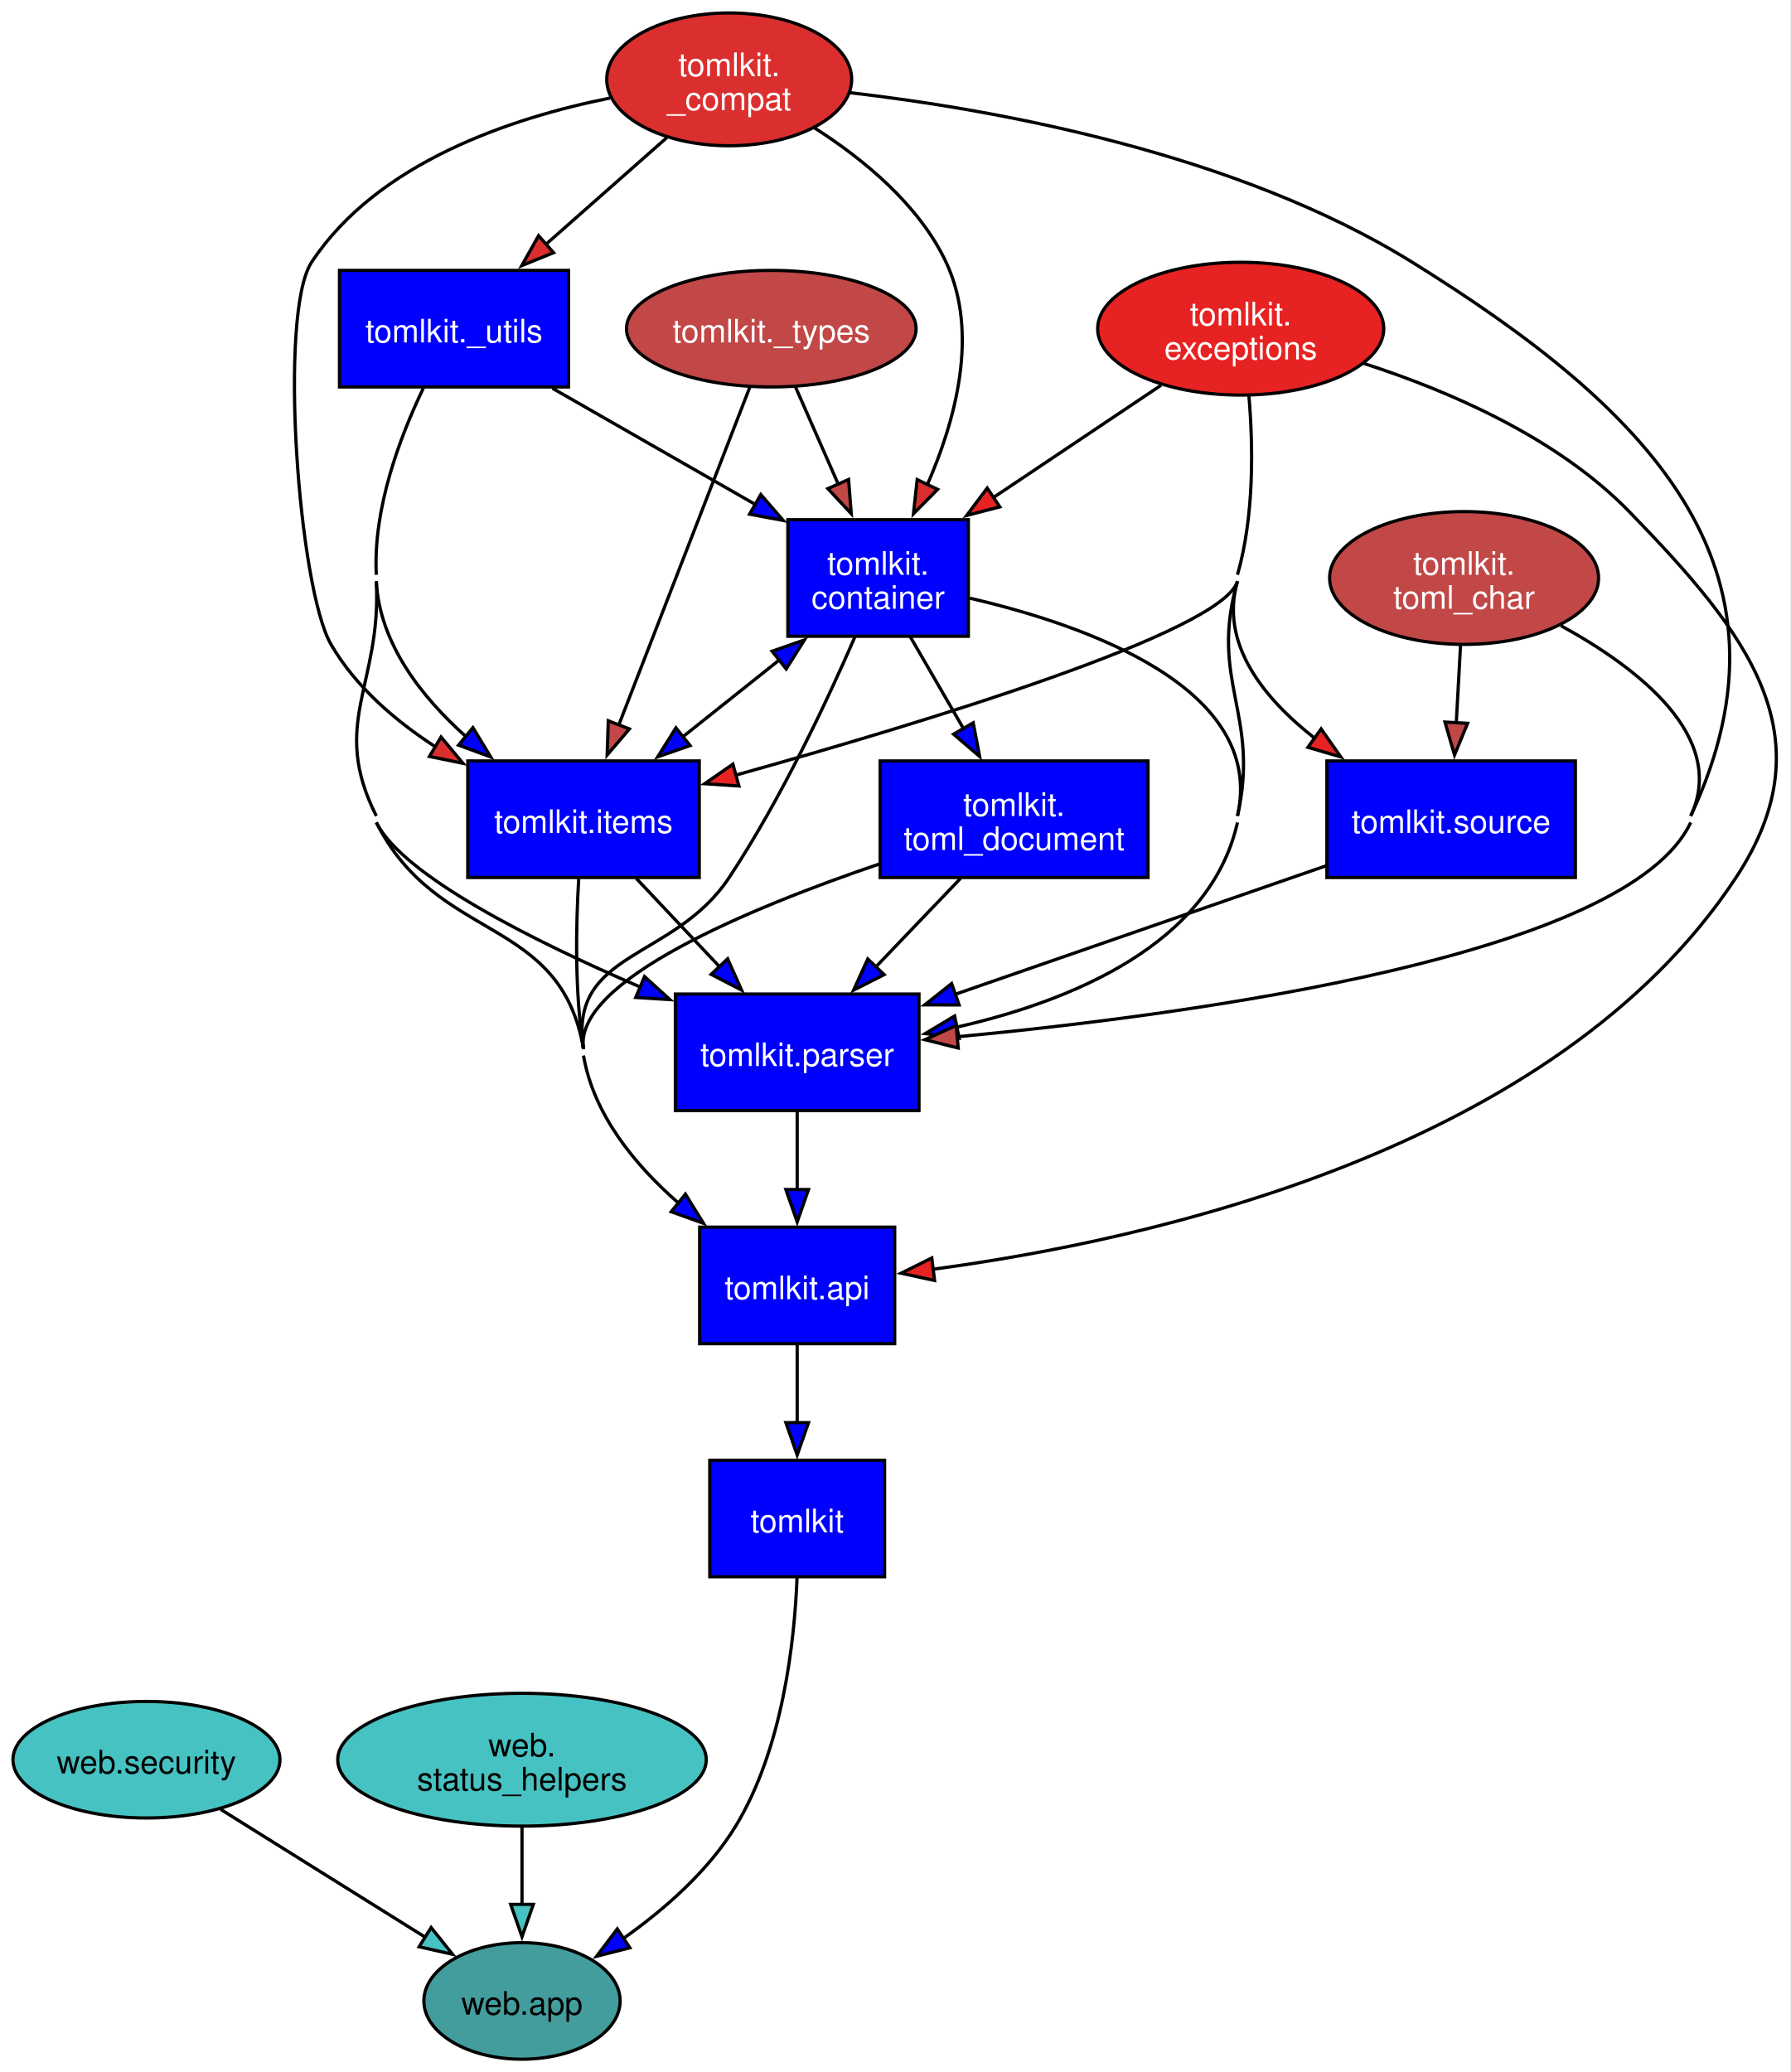
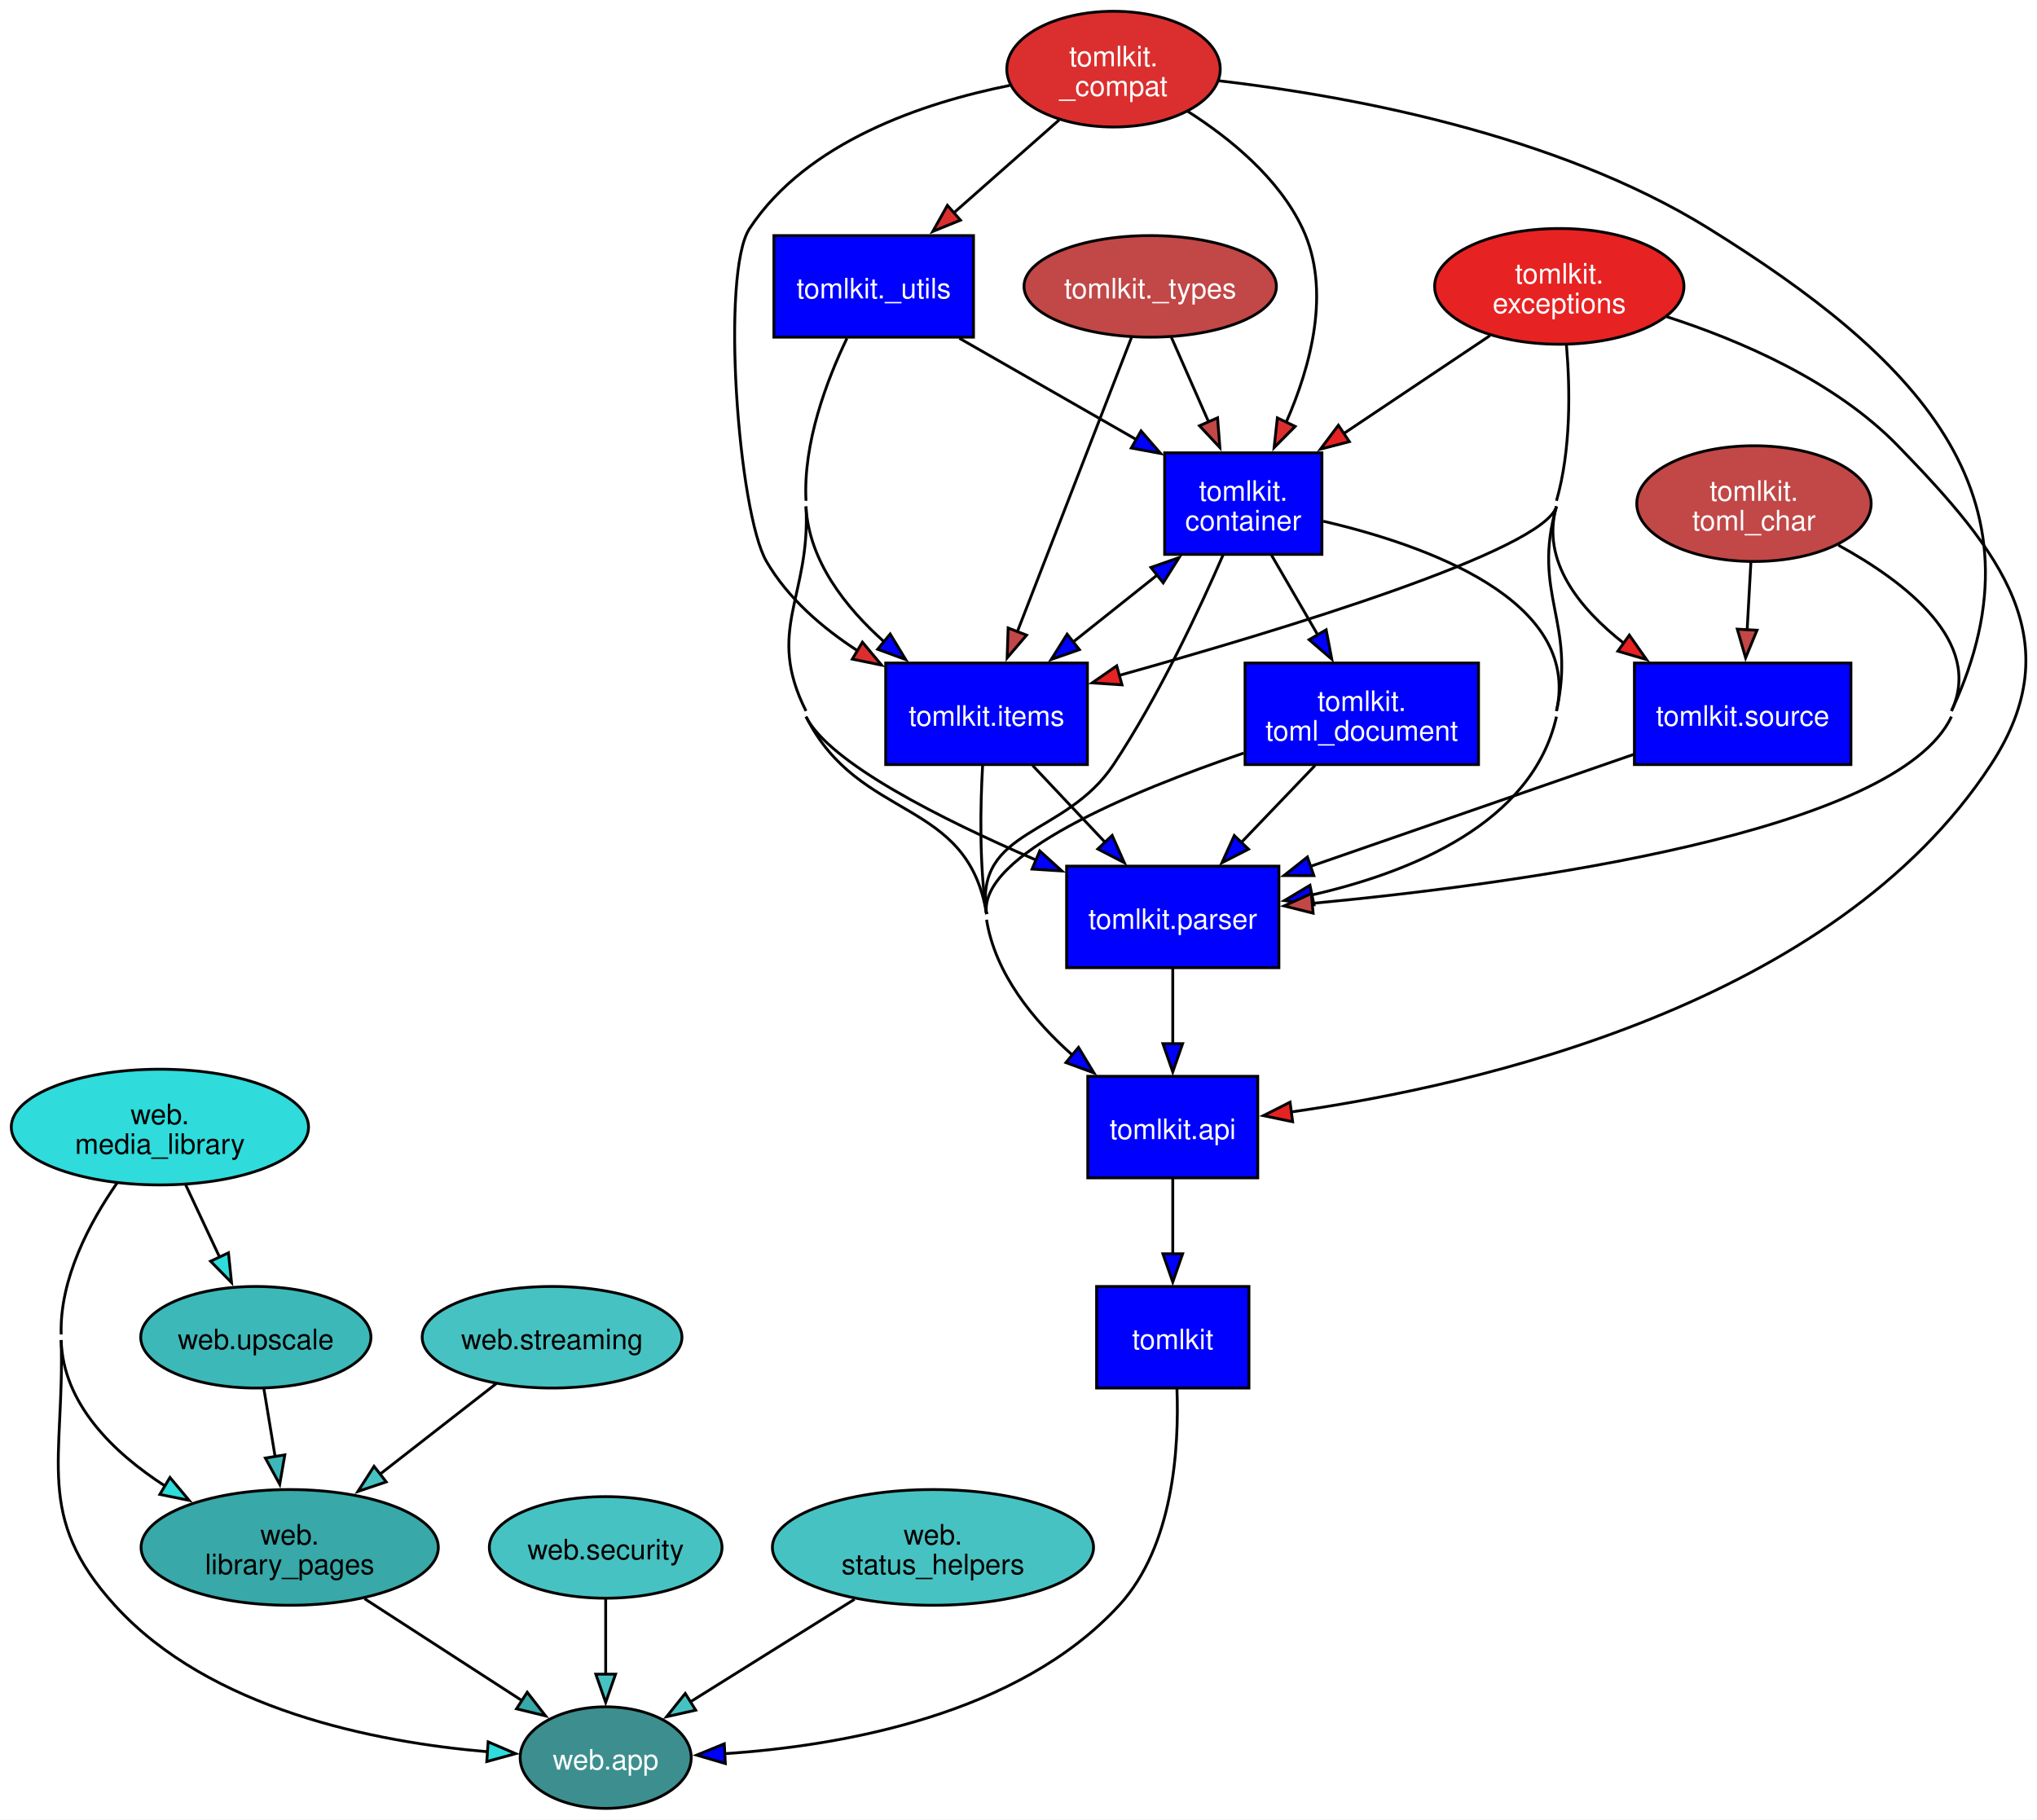
- <svg xmlns="http://www.w3.org/2000/svg" width="553pt" height="640pt" viewBox="0.00 0.00 553.00 640.00">
-   <g id="graph0" class="graph" transform="scale(1 1) rotate(0) translate(4 636.05)">
+ <svg xmlns="http://www.w3.org/2000/svg" width="722pt" height="645pt" viewBox="0.00 0.00 722.00 645.00">
+   <g id="graph0" class="graph" transform="scale(1 1) rotate(0) translate(4 641.06)">
    <style>.edge&gt;path:hover{stroke-width:8}</style>
-     <polygon fill="white" stroke="none" points="-4,4 -4,-636.05 548.89,-636.05 548.89,4 -4,4" />
+     <polygon fill="white" stroke="none" points="-4,4 -4,-641.06 718.27,-641.06 718.27,4 -4,4" />
    <g id="node1" class="node">
      <style>.edge&gt;path:hover{stroke-width:8}</style>
-       <polygon fill="blue" stroke="black" points="269.24,-185.01 215.24,-185.01 215.24,-149.01 269.24,-149.01 269.24,-185.01" />
-       <text xml:space="preserve" text-anchor="middle" x="242.24" y="-162.76" font-family="Helvetica,sans-Serif" font-size="10.00" fill="white">tomlkit</text>
+       <polygon fill="blue" stroke="black" points="438.68,-185.01 384.68,-185.01 384.68,-149.01 438.68,-149.01 438.68,-185.01" />
+       <text xml:space="preserve" text-anchor="middle" x="411.68" y="-162.76" font-family="Helvetica,sans-Serif" font-size="10.00" fill="white">tomlkit</text>
    </g>
    <g id="node13" class="node">
      <style>.edge&gt;path:hover{stroke-width:8}</style>
-       <ellipse fill="#439d9d" stroke="black" cx="157.24" cy="-18" rx="30.31" ry="18" />
-       <text xml:space="preserve" text-anchor="middle" x="157.24" y="-13.75" font-family="Helvetica,sans-Serif" font-size="10.00" fill="#000000">web.app</text>
+       <ellipse fill="#3d8f8f" stroke="black" cx="210.68" cy="-18" rx="30.31" ry="18" />
+       <text xml:space="preserve" text-anchor="middle" x="210.68" y="-13.75" font-family="Helvetica,sans-Serif" font-size="10.00" fill="#ffffff">web.app</text>
    </g>
    <g id="edge1" class="edge">
      <style>.edge&gt;path:hover{stroke-width:8}</style>
-       <path fill="none" stroke="black" d="M242.2,-148.79C241.42,-128.92 237.78,-95.9 223.24,-72 214.71,-58 201.08,-46.13 188.42,-37.2" />
-       <polygon fill="blue" stroke="black" points="190.55,-34.42 180.28,-31.8 186.67,-40.25 190.55,-34.42" />
+       <path fill="none" stroke="black" d="M413.16,-148.73C413.95,-127.87 411.95,-92.96 392.68,-72 356.92,-33.11 294.44,-22.15 252.82,-19.39" />
+       <polygon fill="blue" stroke="black" points="253.09,-15.9 242.92,-18.88 252.72,-22.89 253.09,-15.9" />
    </g>
    <g id="node2" class="node">
      <style>.edge&gt;path:hover{stroke-width:8}</style>
-       <ellipse fill="#db2f2f" stroke="black" cx="221.24" cy="-611.54" rx="37.83" ry="20.51" />
-       <text xml:space="preserve" text-anchor="middle" x="221.24" y="-612.54" font-family="Helvetica,sans-Serif" font-size="10.00" fill="#ffffff">tomlkit.</text>
-       <text xml:space="preserve" text-anchor="middle" x="221.24" y="-602.04" font-family="Helvetica,sans-Serif" font-size="10.00" fill="#ffffff">_compat</text>
+       <ellipse fill="#db2f2f" stroke="black" cx="390.68" cy="-616.55" rx="37.83" ry="20.51" />
+       <text xml:space="preserve" text-anchor="middle" x="390.68" y="-617.55" font-family="Helvetica,sans-Serif" font-size="10.00" fill="#ffffff">tomlkit.</text>
+       <text xml:space="preserve" text-anchor="middle" x="390.68" y="-607.05" font-family="Helvetica,sans-Serif" font-size="10.00" fill="#ffffff">_compat</text>
    </g>
    <g id="node4" class="node">
      <style>.edge&gt;path:hover{stroke-width:8}</style>
-       <polygon fill="blue" stroke="black" points="171.61,-552.53 100.86,-552.53 100.86,-516.53 171.61,-516.53 171.61,-552.53" />
-       <text xml:space="preserve" text-anchor="middle" x="136.24" y="-530.28" font-family="Helvetica,sans-Serif" font-size="10.00" fill="white">tomlkit._utils</text>
+       <polygon fill="blue" stroke="black" points="341.05,-557.54 270.3,-557.54 270.3,-521.54 341.05,-521.54 341.05,-557.54" />
+       <text xml:space="preserve" text-anchor="middle" x="305.68" y="-535.29" font-family="Helvetica,sans-Serif" font-size="10.00" fill="white">tomlkit._utils</text>
    </g>
    <g id="edge2" class="edge">
      <style>.edge&gt;path:hover{stroke-width:8}</style>
-       <path fill="none" stroke="black" d="M201.95,-593.52C190.91,-583.78 176.86,-571.38 164.59,-560.55" />
-       <polygon fill="#db2f2f" stroke="black" points="166.99,-558 157.17,-554.01 162.35,-563.25 166.99,-558" />
+       <path fill="none" stroke="black" d="M371.39,-598.53C360.36,-588.79 346.31,-576.4 334.03,-565.57" />
+       <polygon fill="#db2f2f" stroke="black" points="336.43,-563.01 326.62,-559.02 331.8,-568.26 336.43,-563.01" />
    </g>
    <g id="node6" class="node">
      <style>.edge&gt;path:hover{stroke-width:8}</style>
-       <polygon fill="blue" stroke="black" points="295.11,-475.52 239.36,-475.52 239.36,-439.52 295.11,-439.52 295.11,-475.52" />
-       <text xml:space="preserve" text-anchor="middle" x="267.24" y="-458.52" font-family="Helvetica,sans-Serif" font-size="10.00" fill="white">tomlkit.</text>
-       <text xml:space="preserve" text-anchor="middle" x="267.24" y="-448.02" font-family="Helvetica,sans-Serif" font-size="10.00" fill="white">container</text>
+       <polygon fill="blue" stroke="black" points="464.55,-480.53 408.8,-480.53 408.8,-444.53 464.55,-444.53 464.55,-480.53" />
+       <text xml:space="preserve" text-anchor="middle" x="436.68" y="-463.53" font-family="Helvetica,sans-Serif" font-size="10.00" fill="white">tomlkit.</text>
+       <text xml:space="preserve" text-anchor="middle" x="436.68" y="-453.03" font-family="Helvetica,sans-Serif" font-size="10.00" fill="white">container</text>
    </g>
    <g id="edge3" class="edge">
      <style>.edge&gt;path:hover{stroke-width:8}</style>
-       <path fill="none" stroke="black" d="M247.54,-596.57C262.47,-587.06 279.82,-572.94 288.24,-555.04 298.52,-533.17 291.12,-506.13 282.39,-486.24" />
-       <polygon fill="#db2f2f" stroke="black" points="285.62,-484.89 278.16,-477.37 279.3,-487.91 285.62,-484.89" />
+       <path fill="none" stroke="black" d="M416.98,-601.59C431.91,-592.07 449.26,-577.96 457.68,-560.05 467.96,-538.18 460.56,-511.15 451.83,-491.26" />
+       <polygon fill="#db2f2f" stroke="black" points="455.06,-489.9 447.6,-482.38 448.75,-492.92 455.06,-489.9" />
    </g>
    <g id="node8" class="node">
      <style>.edge&gt;path:hover{stroke-width:8}</style>
-       <polygon fill="blue" stroke="black" points="211.99,-401.01 140.49,-401.01 140.49,-365.01 211.99,-365.01 211.99,-401.01" />
-       <text xml:space="preserve" text-anchor="middle" x="176.24" y="-378.76" font-family="Helvetica,sans-Serif" font-size="10.00" fill="white">tomlkit.items</text>
+       <polygon fill="blue" stroke="black" points="381.43,-406.02 309.93,-406.02 309.93,-370.02 381.43,-370.02 381.43,-406.02" />
+       <text xml:space="preserve" text-anchor="middle" x="345.68" y="-383.77" font-family="Helvetica,sans-Serif" font-size="10.00" fill="white">tomlkit.items</text>
    </g>
    <g id="edge4" class="edge">
      <style>.edge&gt;path:hover{stroke-width:8}</style>
-       <path fill="none" stroke="black" d="M184.45,-605.77C154,-599.66 112.55,-585.89 92.24,-555.04 81.91,-539.36 88.21,-454.28 98.24,-437.01 105.83,-423.92 118.11,-413.38 130.7,-405.24" />
-       <polygon fill="#db2f2f" stroke="black" points="132.24,-408.4 139.02,-400.27 128.64,-402.4 132.24,-408.4" />
+       <path fill="none" stroke="black" d="M353.9,-610.78C323.44,-604.68 281.99,-590.9 261.68,-560.05 251.36,-544.37 257.65,-459.3 267.68,-442.02 275.28,-428.94 287.56,-418.39 300.15,-410.25" />
+       <polygon fill="#db2f2f" stroke="black" points="301.68,-413.42 308.47,-405.28 298.09,-407.41 301.68,-413.42" />
    </g>
    <g id="node9" class="node">
      <style>.edge&gt;path:hover{stroke-width:8}</style>
-       <polygon fill="blue" stroke="black" points="279.86,-329.01 204.61,-329.01 204.61,-293.01 279.86,-293.01 279.86,-329.01" />
-       <text xml:space="preserve" text-anchor="middle" x="242.24" y="-306.76" font-family="Helvetica,sans-Serif" font-size="10.00" fill="white">tomlkit.parser</text>
+       <polygon fill="blue" stroke="black" points="449.3,-334.02 374.05,-334.02 374.05,-298.02 449.3,-298.02 449.3,-334.02" />
+       <text xml:space="preserve" text-anchor="middle" x="411.68" y="-311.77" font-family="Helvetica,sans-Serif" font-size="10.00" fill="white">tomlkit.parser</text>
    </g>
    <g id="edge5" class="edge">
      <style>.edge&gt;path:hover{stroke-width:8}</style>
-       <path fill="none" stroke="black" d="M258.55,-607.42C302.88,-602.27 377.7,-588.92 432.24,-555.04 504.5,-510.13 554.34,-461.05 518.24,-384.01" />
+       <path fill="none" stroke="black" d="M427.99,-612.43C472.33,-607.28 547.15,-593.94 601.68,-560.05 673.94,-515.14 723.78,-466.06 687.68,-389.02" />
    </g>
    <g id="node3" class="node">
      <style>.edge&gt;path:hover{stroke-width:8}</style>
-       <ellipse fill="#c24747" stroke="black" cx="234.24" cy="-534.53" rx="44.73" ry="18" />
-       <text xml:space="preserve" text-anchor="middle" x="234.24" y="-530.28" font-family="Helvetica,sans-Serif" font-size="10.00" fill="#ffffff">tomlkit._types</text>
+       <ellipse fill="#c24747" stroke="black" cx="403.68" cy="-539.54" rx="44.73" ry="18" />
+       <text xml:space="preserve" text-anchor="middle" x="403.68" y="-535.29" font-family="Helvetica,sans-Serif" font-size="10.00" fill="#ffffff">tomlkit._types</text>
    </g>
    <g id="edge6" class="edge">
      <style>.edge&gt;path:hover{stroke-width:8}</style>
-       <path fill="none" stroke="black" d="M241.72,-516.51C245.63,-507.62 250.52,-496.52 254.96,-486.41" />
-       <polygon fill="#c24747" stroke="black" points="258.12,-487.94 258.94,-477.38 251.71,-485.12 258.12,-487.94" />
+       <path fill="none" stroke="black" d="M411.17,-521.52C415.08,-512.63 419.96,-501.53 424.41,-491.43" />
+       <polygon fill="#c24747" stroke="black" points="427.56,-492.95 428.38,-482.39 421.15,-490.13 427.56,-492.95" />
    </g>
    <g id="edge7" class="edge">
      <style>.edge&gt;path:hover{stroke-width:8}</style>
-       <path fill="none" stroke="black" d="M227.58,-516.38C217.67,-490.83 198.92,-442.5 187.03,-411.84" />
-       <polygon fill="#c24747" stroke="black" points="190.42,-410.89 183.54,-402.84 183.89,-413.42 190.42,-410.89" />
+       <path fill="none" stroke="black" d="M397.03,-521.39C387.11,-495.84 368.37,-447.51 356.48,-416.86" />
+       <polygon fill="#c24747" stroke="black" points="359.86,-415.9 352.98,-407.85 353.33,-418.44 359.86,-415.9" />
    </g>
    <g id="node5" class="node">
      <style>.edge&gt;path:hover{stroke-width:8}</style>
-       <polygon fill="blue" stroke="black" points="272.36,-257.01 212.11,-257.01 212.11,-221.01 272.36,-221.01 272.36,-257.01" />
-       <text xml:space="preserve" text-anchor="middle" x="242.24" y="-234.76" font-family="Helvetica,sans-Serif" font-size="10.00" fill="white">tomlkit.api</text>
+       <polygon fill="blue" stroke="black" points="441.8,-259.52 381.55,-259.52 381.55,-223.52 441.8,-223.52 441.8,-259.52" />
+       <text xml:space="preserve" text-anchor="middle" x="411.68" y="-237.27" font-family="Helvetica,sans-Serif" font-size="10.00" fill="white">tomlkit.api</text>
    </g>
    <g id="edge8" class="edge">
      <style>.edge&gt;path:hover{stroke-width:8}</style>
-       <path fill="none" stroke="black" d="M126.75,-516.13C119.6,-501.23 111.17,-479 112.24,-458.52" />
-       <path fill="none" stroke="black" d="M112.24,-456.52C113.9,-424.34 97.75,-412.8 112.24,-384.01" />
-       <path fill="none" stroke="black" d="M112.24,-382.01C131.18,-344.36 169.19,-353.57 176.24,-312.01" />
-       <path fill="none" stroke="black" d="M176.24,-310.01C179.33,-291.78 192.09,-276.22 205.59,-264.43" />
-       <polygon fill="blue" stroke="black" points="207.72,-267.21 213.29,-258.2 203.32,-261.77 207.72,-267.21" />
+       <path fill="none" stroke="black" d="M296.2,-521.15C289.04,-506.25 280.62,-484.01 281.68,-463.53" />
+       <path fill="none" stroke="black" d="M281.68,-461.53C283.35,-429.35 267.2,-417.81 281.68,-389.02" />
+       <path fill="none" stroke="black" d="M281.68,-387.02C300.63,-349.37 338.99,-358.64 345.68,-317.02" />
+       <path fill="none" stroke="black" d="M345.68,-315.02C348.77,-295.82 362.25,-279.31 376.23,-266.92" />
+       <polygon fill="blue" stroke="black" points="378.27,-269.78 383.75,-260.71 373.81,-264.38 378.27,-269.78" />
    </g>
    <g id="edge9" class="edge">
      <style>.edge&gt;path:hover{stroke-width:8}</style>
-       <path fill="none" stroke="black" d="M166.62,-516.13C185.29,-505.44 209.35,-491.66 229.27,-480.26" />
-       <polygon fill="blue" stroke="black" points="231,-483.3 237.94,-475.29 227.52,-477.23 231,-483.3" />
+       <path fill="none" stroke="black" d="M336.06,-521.14C354.73,-510.46 378.8,-496.68 398.71,-485.27" />
+       <polygon fill="blue" stroke="black" points="400.44,-488.31 407.38,-480.31 396.97,-482.24 400.44,-488.31" />
    </g>
    <g id="edge10" class="edge">
      <style>.edge&gt;path:hover{stroke-width:8}</style>
-       <path fill="none" stroke="black" d="M112.24,-456.52C113.23,-437.36 126.09,-420.85 140.02,-408.45" />
-       <polygon fill="blue" stroke="black" points="142.08,-411.3 147.57,-402.24 137.63,-405.89 142.08,-411.3" />
+       <path fill="none" stroke="black" d="M281.68,-461.53C282.67,-442.37 295.53,-425.87 309.47,-413.47" />
+       <polygon fill="blue" stroke="black" points="311.52,-416.31 317.02,-407.25 307.07,-410.9 311.52,-416.31" />
    </g>
    <g id="edge11" class="edge">
      <style>.edge&gt;path:hover{stroke-width:8}</style>
-       <path fill="none" stroke="black" d="M112.24,-382.01C120.5,-365.59 160.33,-345.58 193.76,-331.18" />
-       <polygon fill="blue" stroke="black" points="195.09,-334.41 202.94,-327.29 192.37,-327.96 195.09,-334.41" />
+       <path fill="none" stroke="black" d="M281.68,-387.02C289.94,-370.6 329.78,-350.6 363.2,-336.19" />
+       <polygon fill="blue" stroke="black" points="364.53,-339.42 372.38,-332.31 361.81,-332.98 364.53,-339.42" />
    </g>
    <g id="edge12" class="edge">
      <style>.edge&gt;path:hover{stroke-width:8}</style>
-       <path fill="none" stroke="black" d="M242.24,-220.71C242.24,-213.42 242.24,-204.74 242.24,-196.55" />
-       <polygon fill="blue" stroke="black" points="245.74,-196.63 242.24,-186.63 238.74,-196.63 245.74,-196.63" />
+       <path fill="none" stroke="black" d="M411.68,-223.34C411.68,-215.3 411.68,-205.51 411.68,-196.42" />
+       <polygon fill="blue" stroke="black" points="415.18,-196.59 411.68,-186.59 408.18,-196.59 415.18,-196.59" />
    </g>
    <g id="edge13" class="edge">
      <style>.edge&gt;path:hover{stroke-width:8}</style>
-       <path fill="none" stroke="black" d="M260.07,-439.32C251.86,-420.42 237.43,-389.47 221.24,-365.01 204.18,-339.25 171.48,-342.54 176.24,-312.01" />
+       <path fill="none" stroke="black" d="M429.51,-444.34C421.3,-425.43 406.88,-394.49 390.68,-370.02 373.62,-344.26 341.18,-347.6 345.68,-317.02" />
    </g>
    <g id="edge14" class="edge">
      <style>.edge&gt;path:hover{stroke-width:8}</style>
-       <path fill="none" stroke="black" d="M236.79,-432.26C227.15,-424.58 216.49,-416.09 206.84,-408.4" />
-       <polygon fill="blue" stroke="black" points="234.48,-434.9 244.49,-438.39 238.85,-429.42 234.48,-434.9" />
-       <polygon fill="blue" stroke="black" points="209.15,-405.76 199.15,-402.27 204.79,-411.24 209.15,-405.76" />
+       <path fill="none" stroke="black" d="M406.23,-437.27C396.59,-429.59 385.94,-421.1 376.28,-413.41" />
+       <polygon fill="blue" stroke="black" points="403.93,-439.91 413.93,-443.4 408.29,-434.44 403.93,-439.91" />
+       <polygon fill="blue" stroke="black" points="378.59,-410.77 368.59,-407.28 374.23,-416.25 378.59,-410.77" />
    </g>
    <g id="edge15" class="edge">
      <style>.edge&gt;path:hover{stroke-width:8}</style>
-       <path fill="none" stroke="black" d="M295.59,-451.28C331.34,-442.98 387.15,-423.53 378.24,-384.01" />
-       <path fill="none" stroke="black" d="M378.24,-382.01C369.72,-344.26 326.83,-326.81 291.46,-318.77" />
-       <polygon fill="blue" stroke="black" points="292.28,-315.37 281.78,-316.79 290.87,-322.23 292.28,-315.37" />
+       <path fill="none" stroke="black" d="M465.04,-456.29C500.79,-447.99 556.59,-428.54 547.68,-389.02" />
+       <path fill="none" stroke="black" d="M547.68,-387.02C539.17,-349.27 496.27,-331.82 460.9,-323.79" />
+       <polygon fill="blue" stroke="black" points="461.72,-320.38 451.22,-321.8 460.31,-327.24 461.72,-320.38" />
    </g>
    <g id="node12" class="node">
      <style>.edge&gt;path:hover{stroke-width:8}</style>
-       <polygon fill="blue" stroke="black" points="350.61,-401.01 267.86,-401.01 267.86,-365.01 350.61,-365.01 350.61,-401.01" />
-       <text xml:space="preserve" text-anchor="middle" x="309.24" y="-384.01" font-family="Helvetica,sans-Serif" font-size="10.00" fill="white">tomlkit.</text>
-       <text xml:space="preserve" text-anchor="middle" x="309.24" y="-373.51" font-family="Helvetica,sans-Serif" font-size="10.00" fill="white">toml_document</text>
+       <polygon fill="blue" stroke="black" points="520.05,-406.02 437.3,-406.02 437.3,-370.02 520.05,-370.02 520.05,-406.02" />
+       <text xml:space="preserve" text-anchor="middle" x="478.68" y="-389.02" font-family="Helvetica,sans-Serif" font-size="10.00" fill="white">tomlkit.</text>
+       <text xml:space="preserve" text-anchor="middle" x="478.68" y="-378.52" font-family="Helvetica,sans-Serif" font-size="10.00" fill="white">toml_document</text>
    </g>
    <g id="edge16" class="edge">
      <style>.edge&gt;path:hover{stroke-width:8}</style>
-       <path fill="none" stroke="black" d="M277.19,-439.34C282.11,-430.85 288.15,-420.41 293.66,-410.9" />
-       <polygon fill="blue" stroke="black" points="296.61,-412.79 298.6,-402.38 290.55,-409.28 296.61,-412.79" />
+       <path fill="none" stroke="black" d="M446.63,-444.35C451.55,-435.86 457.6,-425.42 463.11,-415.91" />
+       <polygon fill="blue" stroke="black" points="466.05,-417.8 468.04,-407.39 460,-414.29 466.05,-417.8" />
    </g>
    <g id="node7" class="node">
      <style>.edge&gt;path:hover{stroke-width:8}</style>
-       <ellipse fill="#e72222" stroke="black" cx="379.24" cy="-534.53" rx="44.19" ry="20.51" />
-       <text xml:space="preserve" text-anchor="middle" x="379.24" y="-535.53" font-family="Helvetica,sans-Serif" font-size="10.00" fill="#ffffff">tomlkit.</text>
-       <text xml:space="preserve" text-anchor="middle" x="379.24" y="-525.03" font-family="Helvetica,sans-Serif" font-size="10.00" fill="#ffffff">exceptions</text>
+       <ellipse fill="#e72222" stroke="black" cx="548.68" cy="-539.54" rx="44.19" ry="20.51" />
+       <text xml:space="preserve" text-anchor="middle" x="548.68" y="-540.54" font-family="Helvetica,sans-Serif" font-size="10.00" fill="#ffffff">tomlkit.</text>
+       <text xml:space="preserve" text-anchor="middle" x="548.68" y="-530.04" font-family="Helvetica,sans-Serif" font-size="10.00" fill="#ffffff">exceptions</text>
    </g>
    <g id="edge17" class="edge">
      <style>.edge&gt;path:hover{stroke-width:8}</style>
-       <path fill="none" stroke="black" d="M417.31,-523.77C443.29,-515.4 476.92,-500.99 499.24,-478.02 535.71,-440.5 561,-408.73 532.24,-365.01 476.52,-280.33 350.01,-252.76 284.03,-243.99" />
-       <polygon fill="#e72222" stroke="black" points="284.68,-240.54 274.33,-242.78 283.82,-247.49 284.68,-240.54" />
+       <path fill="none" stroke="black" d="M586.75,-528.79C612.73,-520.42 646.36,-506 668.68,-483.04 705.15,-445.52 730.28,-413.84 701.68,-370.02 646.1,-284.87 519.52,-256.21 453.5,-246.86" />
+       <polygon fill="#e72222" stroke="black" points="454.17,-243.41 443.79,-245.57 453.25,-250.35 454.17,-243.41" />
    </g>
    <g id="edge18" class="edge">
      <style>.edge&gt;path:hover{stroke-width:8}</style>
-       <path fill="none" stroke="black" d="M354.66,-517.07C339.48,-506.9 319.74,-493.69 302.87,-482.38" />
-       <polygon fill="#e72222" stroke="black" points="304.83,-479.49 294.58,-476.83 300.94,-485.3 304.83,-479.49" />
+       <path fill="none" stroke="black" d="M524.1,-522.08C508.92,-511.91 489.19,-498.7 472.31,-487.39" />
+       <polygon fill="#e72222" stroke="black" points="474.27,-484.5 464.02,-481.84 470.38,-490.31 474.27,-484.5" />
    </g>
    <g id="edge19" class="edge">
      <style>.edge&gt;path:hover{stroke-width:8}</style>
-       <path fill="none" stroke="black" d="M381.78,-513.69C383.08,-498.32 383.45,-476.67 378.24,-458.52" />
-       <path fill="none" stroke="black" d="M378.24,-456.52C373.74,-440.87 281.27,-412.81 223.02,-396.56" />
-       <polygon fill="#e72222" stroke="black" points="224.24,-393.27 213.67,-393.98 222.38,-400.02 224.24,-393.27" />
+       <path fill="none" stroke="black" d="M551.22,-518.7C552.52,-503.34 552.89,-481.68 547.68,-463.53" />
+       <path fill="none" stroke="black" d="M547.68,-461.53C543.18,-445.89 450.71,-417.82 392.46,-401.57" />
+       <polygon fill="#e72222" stroke="black" points="393.69,-398.28 383.11,-398.99 391.82,-405.03 393.69,-398.28" />
    </g>
    <g id="edge20" class="edge">
      <style>.edge&gt;path:hover{stroke-width:8}</style>
-       <path fill="none" stroke="black" d="M378.24,-456.52C369.34,-425.55 385.33,-415.45 378.24,-384.01" />
+       <path fill="none" stroke="black" d="M547.68,-461.53C538.78,-430.56 554.77,-420.46 547.68,-389.02" />
    </g>
    <g id="node10" class="node">
      <style>.edge&gt;path:hover{stroke-width:8}</style>
-       <polygon fill="blue" stroke="black" points="482.61,-401.01 405.86,-401.01 405.86,-365.01 482.61,-365.01 482.61,-401.01" />
-       <text xml:space="preserve" text-anchor="middle" x="444.24" y="-378.76" font-family="Helvetica,sans-Serif" font-size="10.00" fill="white">tomlkit.source</text>
+       <polygon fill="blue" stroke="black" points="652.05,-406.02 575.3,-406.02 575.3,-370.02 652.05,-370.02 652.05,-406.02" />
+       <text xml:space="preserve" text-anchor="middle" x="613.68" y="-383.77" font-family="Helvetica,sans-Serif" font-size="10.00" fill="white">tomlkit.source</text>
    </g>
    <g id="edge21" class="edge">
      <style>.edge&gt;path:hover{stroke-width:8}</style>
-       <path fill="none" stroke="black" d="M378.24,-456.52C372.72,-437.33 386.11,-420.51 402.24,-407.91" />
-       <polygon fill="#e72222" stroke="black" points="404.07,-410.91 410.16,-402.24 399.99,-405.22 404.07,-410.91" />
+       <path fill="none" stroke="black" d="M547.68,-461.53C542.17,-442.34 555.56,-425.52 571.69,-412.92" />
+       <polygon fill="#e72222" stroke="black" points="573.51,-415.92 579.6,-407.25 569.43,-410.23 573.51,-415.92" />
    </g>
    <g id="edge22" class="edge">
      <style>.edge&gt;path:hover{stroke-width:8}</style>
-       <path fill="none" stroke="black" d="M174.76,-364.64C173.9,-350.4 173.47,-329.78 176.24,-312.01" />
+       <path fill="none" stroke="black" d="M344.28,-369.66C343.47,-355.43 343.06,-334.82 345.68,-317.02" />
    </g>
    <g id="edge24" class="edge">
      <style>.edge&gt;path:hover{stroke-width:8}</style>
-       <path fill="none" stroke="black" d="M192.55,-364.71C200.3,-356.49 209.72,-346.5 218.27,-337.43" />
-       <polygon fill="blue" stroke="black" points="220.76,-339.89 225.07,-330.22 215.66,-335.09 220.76,-339.89" />
+       <path fill="none" stroke="black" d="M361.99,-369.72C369.75,-361.5 379.17,-351.51 387.71,-342.45" />
+       <polygon fill="blue" stroke="black" points="390.2,-344.91 394.51,-335.23 385.11,-340.1 390.2,-344.91" />
    </g>
    <g id="edge25" class="edge">
      <style>.edge&gt;path:hover{stroke-width:8}</style>
-       <path fill="none" stroke="black" d="M242.24,-292.71C242.24,-285.42 242.24,-276.74 242.24,-268.55" />
-       <polygon fill="blue" stroke="black" points="245.74,-268.63 242.24,-258.63 238.74,-268.63 245.74,-268.63" />
+       <path fill="none" stroke="black" d="M411.68,-297.84C411.68,-289.8 411.68,-280.02 411.68,-270.93" />
+       <polygon fill="blue" stroke="black" points="415.18,-271.09 411.68,-261.09 408.18,-271.09 415.18,-271.09" />
    </g>
    <g id="edge26" class="edge">
      <style>.edge&gt;path:hover{stroke-width:8}</style>
-       <path fill="none" stroke="black" d="M405.77,-368.68C373.09,-357.36 326.01,-341.04 290.76,-328.83" />
-       <polygon fill="blue" stroke="black" points="292.25,-325.64 281.65,-325.67 289.95,-332.25 292.25,-325.64" />
+       <path fill="none" stroke="black" d="M575.21,-373.69C542.53,-362.37 495.46,-346.06 460.2,-333.84" />
+       <polygon fill="blue" stroke="black" points="461.69,-330.65 451.09,-330.68 459.4,-337.26 461.69,-330.65" />
    </g>
    <g id="node11" class="node">
      <style>.edge&gt;path:hover{stroke-width:8}</style>
-       <ellipse fill="#c24747" stroke="black" cx="448.24" cy="-457.52" rx="41.54" ry="20.51" />
-       <text xml:space="preserve" text-anchor="middle" x="448.24" y="-458.52" font-family="Helvetica,sans-Serif" font-size="10.00" fill="#ffffff">tomlkit.</text>
-       <text xml:space="preserve" text-anchor="middle" x="448.24" y="-448.02" font-family="Helvetica,sans-Serif" font-size="10.00" fill="#ffffff">toml_char</text>
+       <ellipse fill="#c24747" stroke="black" cx="617.68" cy="-462.53" rx="41.54" ry="20.51" />
+       <text xml:space="preserve" text-anchor="middle" x="617.68" y="-463.53" font-family="Helvetica,sans-Serif" font-size="10.00" fill="#ffffff">tomlkit.</text>
+       <text xml:space="preserve" text-anchor="middle" x="617.68" y="-453.03" font-family="Helvetica,sans-Serif" font-size="10.00" fill="#ffffff">toml_char</text>
    </g>
    <g id="edge27" class="edge">
      <style>.edge&gt;path:hover{stroke-width:8}</style>
-       <path fill="none" stroke="black" d="M478.16,-442.78C502.02,-429.69 529.67,-408.41 518.24,-384.01" />
-       <path fill="none" stroke="black" d="M518.24,-382.01C499,-340.96 365.62,-322.8 291.55,-315.8" />
-       <polygon fill="#c24747" stroke="black" points="291.98,-312.33 281.71,-314.91 291.35,-319.3 291.98,-312.33" />
+       <path fill="none" stroke="black" d="M647.61,-447.79C671.46,-434.71 699.11,-413.42 687.68,-389.02" />
+       <path fill="none" stroke="black" d="M687.68,-387.02C668.44,-345.97 535.06,-327.81 461,-320.81" />
+       <polygon fill="#c24747" stroke="black" points="461.43,-317.34 451.15,-319.92 460.8,-324.31 461.43,-317.34" />
    </g>
    <g id="edge28" class="edge">
      <style>.edge&gt;path:hover{stroke-width:8}</style>
-       <path fill="none" stroke="black" d="M447.14,-436.71C446.73,-429.27 446.26,-420.66 445.81,-412.58" />
-       <polygon fill="#c24747" stroke="black" points="449.32,-412.64 445.28,-402.84 442.33,-413.02 449.32,-412.64" />
+       <path fill="none" stroke="black" d="M616.59,-441.72C616.18,-434.28 615.7,-425.67 615.26,-417.6" />
+       <polygon fill="#c24747" stroke="black" points="618.76,-417.65 614.72,-407.86 611.77,-418.03 618.76,-417.65" />
    </g>
    <g id="edge29" class="edge">
      <style>.edge&gt;path:hover{stroke-width:8}</style>
-       <path fill="none" stroke="black" d="M267.66,-369.2C227.44,-355.52 172.97,-332.96 176.24,-312.01" />
+       <path fill="none" stroke="black" d="M436.81,-374.1C396.68,-360.41 342.6,-337.93 345.68,-317.02" />
    </g>
    <g id="edge30" class="edge">
      <style>.edge&gt;path:hover{stroke-width:8}</style>
-       <path fill="none" stroke="black" d="M292.67,-364.71C284.8,-356.49 275.24,-346.5 266.57,-337.43" />
-       <polygon fill="blue" stroke="black" points="269.1,-335.01 259.65,-330.21 264.04,-339.85 269.1,-335.01" />
+       <path fill="none" stroke="black" d="M462.12,-369.72C454.25,-361.5 444.68,-351.51 436.01,-342.45" />
+       <polygon fill="blue" stroke="black" points="438.54,-340.03 429.1,-335.22 433.48,-344.87 438.54,-340.03" />
    </g>
    <g id="node14" class="node">
      <style>.edge&gt;path:hover{stroke-width:8}</style>
-       <ellipse fill="#47c2c2" stroke="black" cx="41.24" cy="-92.51" rx="41.24" ry="18" />
-       <text xml:space="preserve" text-anchor="middle" x="41.24" y="-88.26" font-family="Helvetica,sans-Serif" font-size="10.00" fill="#000000">web.security</text>
+       <ellipse fill="#38a8a8" stroke="black" cx="98.68" cy="-92.51" rx="52.68" ry="20.51" />
+       <text xml:space="preserve" text-anchor="middle" x="98.68" y="-93.51" font-family="Helvetica,sans-Serif" font-size="10.00" fill="#000000">web.</text>
+       <text xml:space="preserve" text-anchor="middle" x="98.68" y="-83.01" font-family="Helvetica,sans-Serif" font-size="10.00" fill="#000000">library_pages</text>
    </g>
    <g id="edge31" class="edge">
      <style>.edge&gt;path:hover{stroke-width:8}</style>
-       <path fill="none" stroke="black" d="M64.15,-77.18C82.26,-65.86 107.67,-49.98 127.37,-37.67" />
-       <polygon fill="#47c2c2" stroke="black" points="129.17,-40.67 135.8,-32.4 125.46,-34.73 129.17,-40.67" />
+       <path fill="none" stroke="black" d="M125.22,-74.32C141.99,-63.47 163.67,-49.43 181,-38.21" />
+       <polygon fill="#38a8a8" stroke="black" points="182.87,-41.17 189.36,-32.8 179.07,-35.3 182.87,-41.17" />
    </g>
    <g id="node15" class="node">
      <style>.edge&gt;path:hover{stroke-width:8}</style>
-       <ellipse fill="#47c2c2" stroke="black" cx="157.24" cy="-92.51" rx="56.92" ry="20.51" />
-       <text xml:space="preserve" text-anchor="middle" x="157.24" y="-93.51" font-family="Helvetica,sans-Serif" font-size="10.00" fill="#000000">web.</text>
-       <text xml:space="preserve" text-anchor="middle" x="157.24" y="-83.01" font-family="Helvetica,sans-Serif" font-size="10.00" fill="#000000">status_helpers</text>
+       <ellipse fill="#2fdbdb" stroke="black" cx="52.68" cy="-241.52" rx="52.68" ry="20.51" />
+       <text xml:space="preserve" text-anchor="middle" x="52.68" y="-242.52" font-family="Helvetica,sans-Serif" font-size="10.00" fill="#000000">web.</text>
+       <text xml:space="preserve" text-anchor="middle" x="52.68" y="-232.02" font-family="Helvetica,sans-Serif" font-size="10.00" fill="#000000">media_library</text>
    </g>
    <g id="edge32" class="edge">
      <style>.edge&gt;path:hover{stroke-width:8}</style>
-       <path fill="none" stroke="black" d="M157.24,-71.69C157.24,-64.26 157.24,-55.65 157.24,-47.57" />
-       <polygon fill="#47c2c2" stroke="black" points="160.74,-47.83 157.24,-37.83 153.74,-47.83 160.74,-47.83" />
+       <path fill="none" stroke="black" d="M37.49,-221.7C27.78,-207.71 17.1,-187.71 17.68,-168.01" />
+       <path fill="none" stroke="black" d="M17.68,-166.01C18.93,-123.4 8.02,-103.56 36.68,-72 70.32,-34.95 129,-23.46 168.82,-20.08" />
+       <polygon fill="#2fdbdb" stroke="black" points="169.02,-23.58 178.76,-19.4 168.54,-16.6 169.02,-23.58" />
+     </g>
+     <g id="edge33" class="edge">
+       <style>.edge&gt;path:hover{stroke-width:8}</style>
+       <path fill="none" stroke="black" d="M17.68,-166.01C18.34,-143.52 35.95,-126.25 54.58,-114.22" />
+       <polygon fill="#2fdbdb" stroke="black" points="56.24,-117.31 63.04,-109.18 52.65,-111.3 56.24,-117.31" />
+     </g>
+     <g id="node19" class="node">
+       <style>.edge&gt;path:hover{stroke-width:8}</style>
+       <ellipse fill="#3db8b8" stroke="black" cx="86.68" cy="-167.01" rx="40.8" ry="18" />
+       <text xml:space="preserve" text-anchor="middle" x="86.68" y="-162.76" font-family="Helvetica,sans-Serif" font-size="10.00" fill="#000000">web.upscale</text>
+     </g>
+     <g id="edge34" class="edge">
+       <style>.edge&gt;path:hover{stroke-width:8}</style>
+       <path fill="none" stroke="black" d="M61.79,-221.09C65.5,-213.18 69.85,-203.91 73.86,-195.34" />
+       <polygon fill="#2fdbdb" stroke="black" points="76.98,-196.94 78.06,-186.4 70.64,-193.96 76.98,-196.94" />
+     </g>
+     <g id="node16" class="node">
+       <style>.edge&gt;path:hover{stroke-width:8}</style>
+       <ellipse fill="#47c2c2" stroke="black" cx="210.68" cy="-92.51" rx="41.24" ry="18" />
+       <text xml:space="preserve" text-anchor="middle" x="210.68" y="-88.26" font-family="Helvetica,sans-Serif" font-size="10.00" fill="#000000">web.security</text>
+     </g>
+     <g id="edge35" class="edge">
+       <style>.edge&gt;path:hover{stroke-width:8}</style>
+       <path fill="none" stroke="black" d="M210.68,-74.32C210.68,-66.29 210.68,-56.5 210.68,-47.41" />
+       <polygon fill="#47c2c2" stroke="black" points="214.18,-47.57 210.68,-37.57 207.18,-47.57 214.18,-47.57" />
+     </g>
+     <g id="node17" class="node">
+       <style>.edge&gt;path:hover{stroke-width:8}</style>
+       <ellipse fill="#47c2c2" stroke="black" cx="326.68" cy="-92.51" rx="56.92" ry="20.51" />
+       <text xml:space="preserve" text-anchor="middle" x="326.68" y="-93.51" font-family="Helvetica,sans-Serif" font-size="10.00" fill="#000000">web.</text>
+       <text xml:space="preserve" text-anchor="middle" x="326.68" y="-83.01" font-family="Helvetica,sans-Serif" font-size="10.00" fill="#000000">status_helpers</text>
+     </g>
+     <g id="edge36" class="edge">
+       <style>.edge&gt;path:hover{stroke-width:8}</style>
+       <path fill="none" stroke="black" d="M298.89,-74.14C281.33,-63.16 258.64,-48.98 240.67,-37.75" />
+       <polygon fill="#47c2c2" stroke="black" points="242.59,-34.82 232.26,-32.49 238.88,-40.75 242.59,-34.82" />
+     </g>
+     <g id="node18" class="node">
+       <style>.edge&gt;path:hover{stroke-width:8}</style>
+       <ellipse fill="#47c2c2" stroke="black" cx="191.68" cy="-167.01" rx="46.04" ry="18" />
+       <text xml:space="preserve" text-anchor="middle" x="191.68" y="-162.76" font-family="Helvetica,sans-Serif" font-size="10.00" fill="#000000">web.streaming</text>
+     </g>
+     <g id="edge37" class="edge">
+       <style>.edge&gt;path:hover{stroke-width:8}</style>
+       <path fill="none" stroke="black" d="M171.96,-150.64C159.88,-141.22 144.16,-128.96 130.37,-118.22" />
+       <polygon fill="#47c2c2" stroke="black" points="132.89,-115.74 122.85,-112.35 128.58,-121.26 132.89,-115.74" />
+     </g>
+     <g id="edge38" class="edge">
+       <style>.edge&gt;path:hover{stroke-width:8}</style>
+       <path fill="none" stroke="black" d="M89.52,-148.83C90.72,-141.6 92.15,-132.96 93.52,-124.67" />
+       <polygon fill="#3db8b8" stroke="black" points="96.96,-125.32 95.14,-114.88 90.06,-124.18 96.96,-125.32" />
    </g>
  </g>
</svg>
